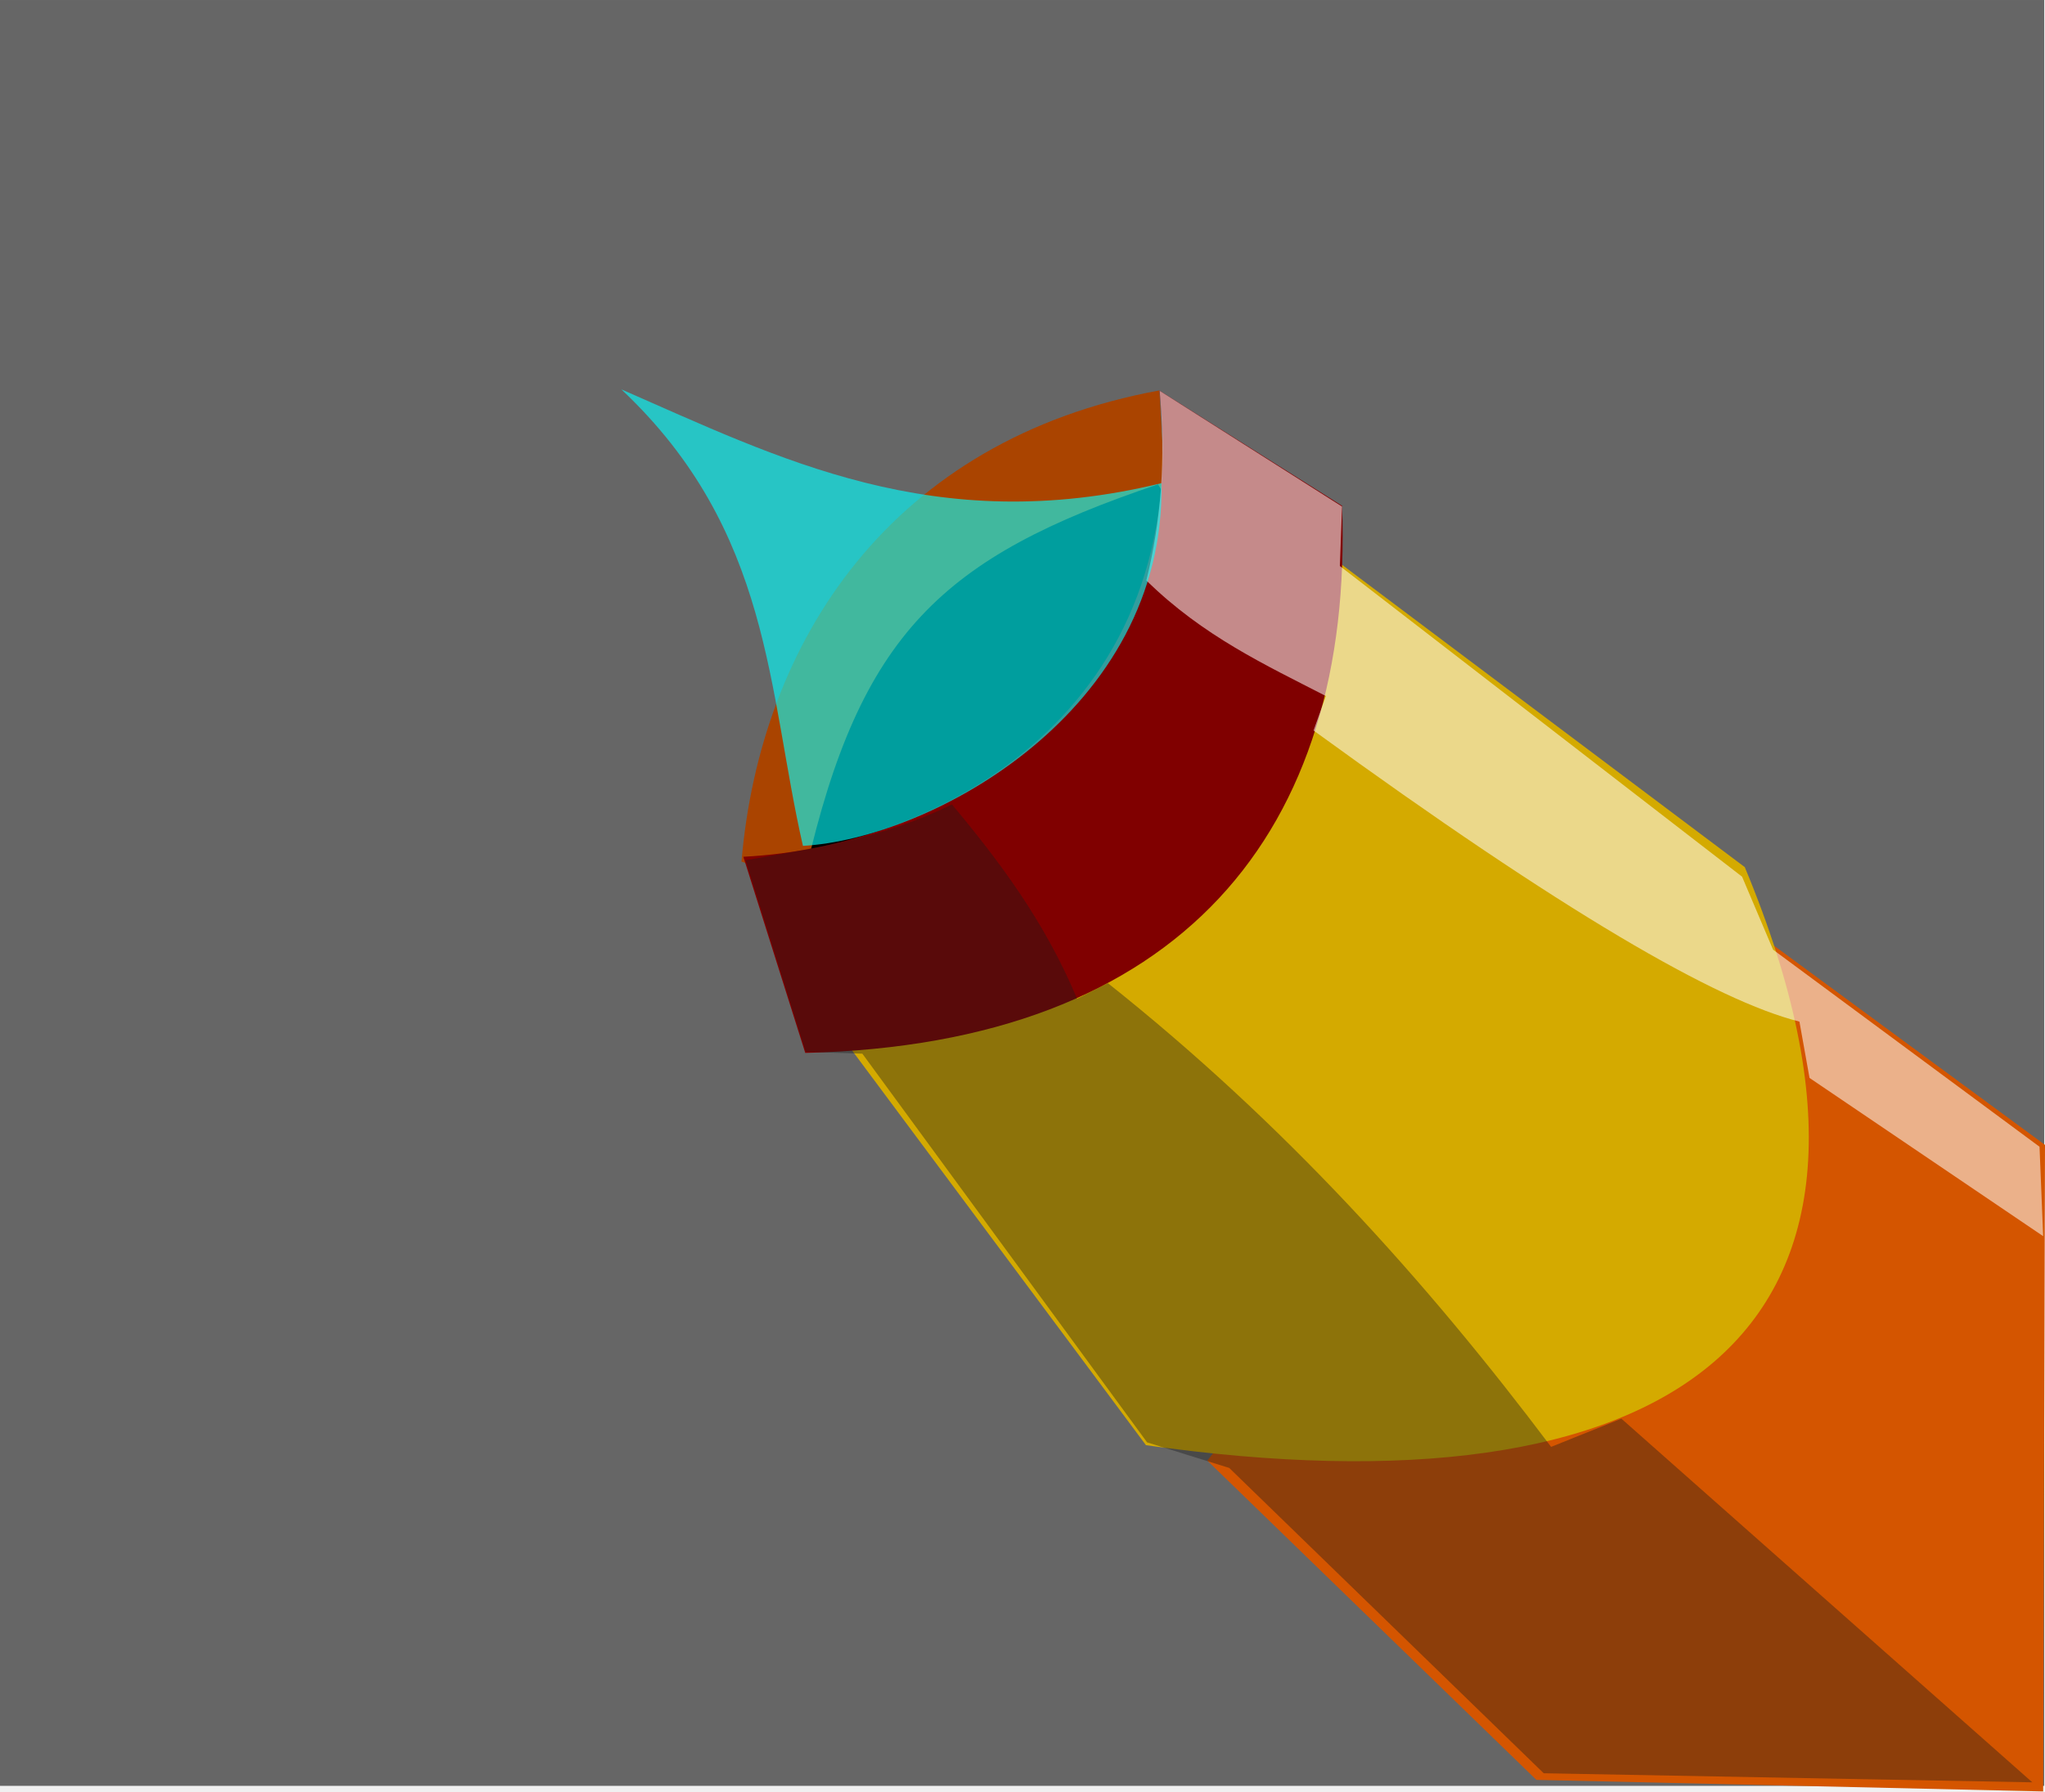
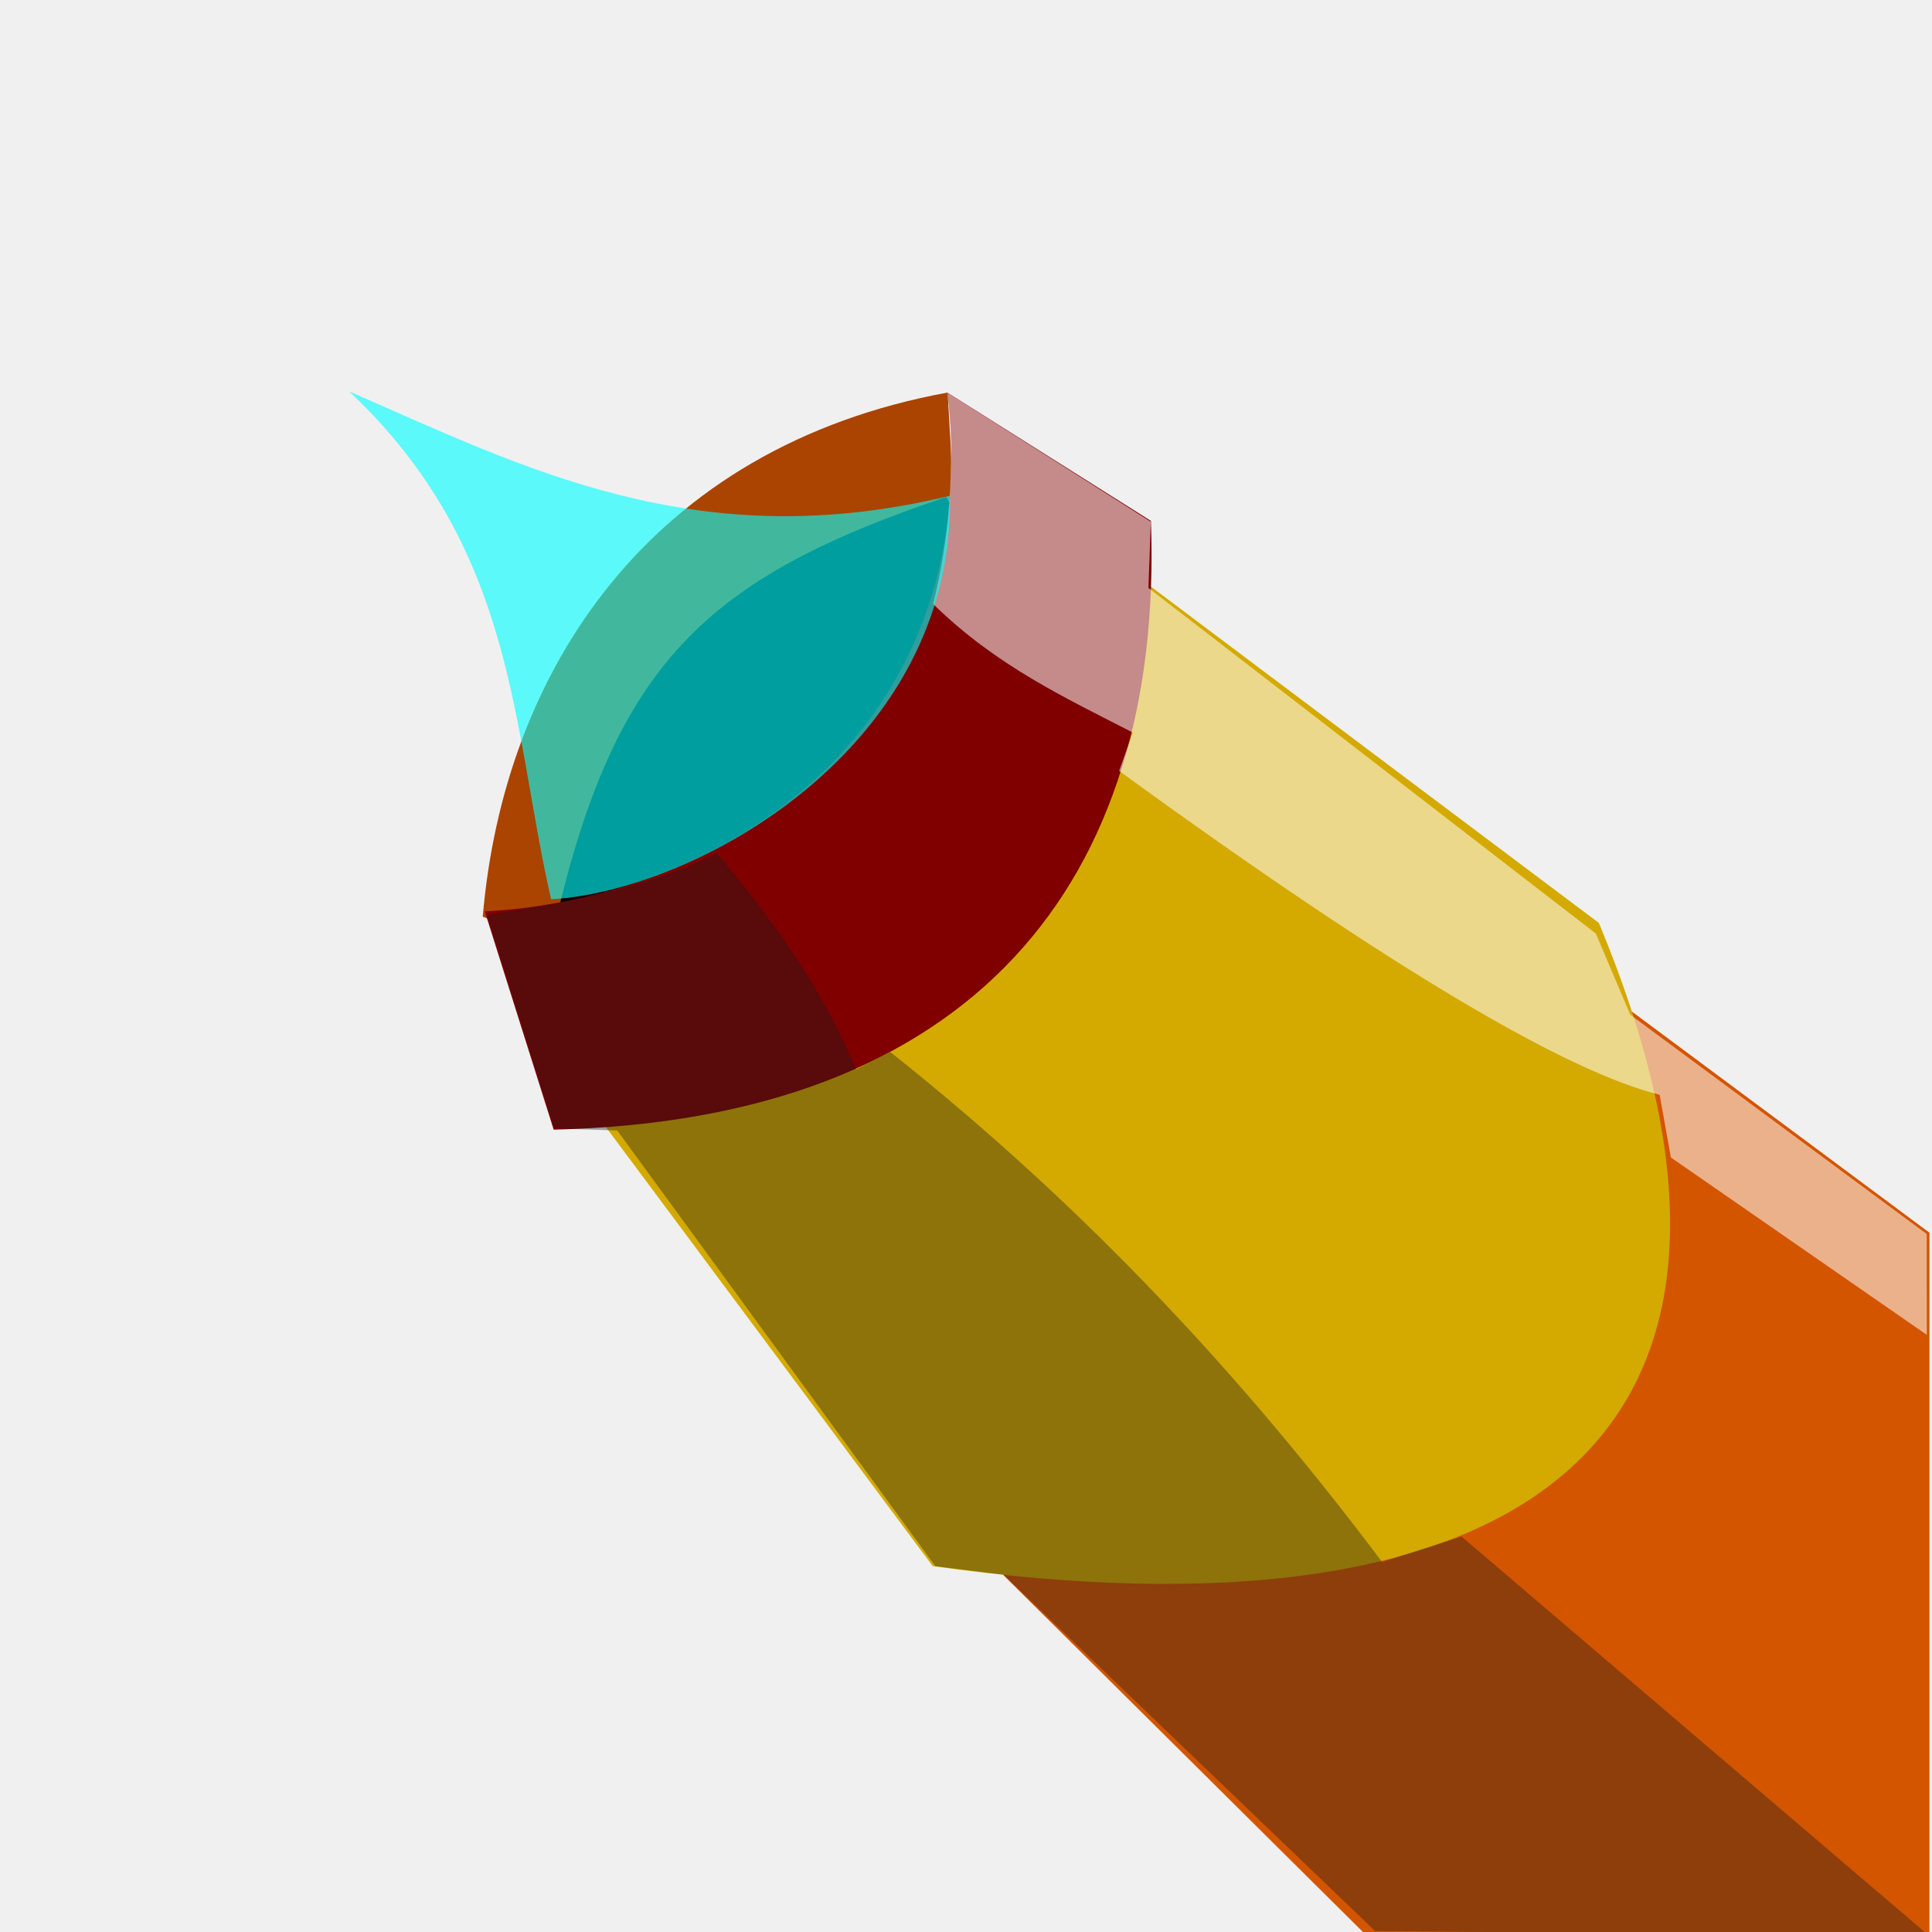
- <svg xmlns="http://www.w3.org/2000/svg" width="37.682" height="33.014" id="svg2" version="1.1">
+ <svg xmlns="http://www.w3.org/2000/svg" width="32.001" height="32" id="svg2" version="1.1">
  <defs id="defs4" />
-   <g id="layer1" transform="translate(-0.1009475,-0.1238628)">
-     <rect style="fill:#666666;fill-opacity:1;fill-rule:nonzero;stroke:none" id="rect2993" width="37.667" height="32.911" x="0.101" y="0.124" />
-     <path style="fill:#aa4400;stroke:none" d="M 21.464,7.319 C 16.522,8.225 14.109,11.94 13.764,16.002 18.277,17.674 21.236,12.844 21.598,9.636" id="path3015" />
-     <path style="fill:#d45500;stroke:none" d="M 22.347,27.041 28.411,32.925 37.749,33.138 37.783,21.223 30.923,16.179 22.347,27.041" id="path3023" />
-     <path style="fill:#d4aa00;stroke:none" d="M 14.958,18.35 21.217,26.757 C 30.755,28.109 35.903,24.868 32.251,16.104 L 24.484,10.273 14.958,18.35 14.958,18.35" id="path3019" />
-     <path style="fill:#000000;stroke:none" d="M 14.949,16.179 C 15.949,11.809 17.454,10.39 21.439,9.05 L 23.323,12.177 19.018,17.726 14.949,16.179" id="path3021" />
-     <path style="fill:#800000;stroke:none" d="M 13.798,15.913 14.939,19.528 C 21.863,19.365 25.047,15.451 24.831,9.445 L 21.466,7.323 C 22.11,13.175 17.466,15.728 13.798,15.913" id="path3017" />
-     <path style="opacity:0.385;fill:#1a1a1a;stroke:none" d="M 13.839,15.977 14.949,19.508 15.991,19.542 21.238,26.705 22.751,27.176 28.546,32.803 37.549,32.97 29.977,26.268 28.682,26.788 C 26.381,23.728 23.766,20.826 20.515,18.242 L 19.947,18.53 C 19.359,17.121 18.525,16.005 17.642,14.949 16.374,15.576 15.107,15.751 13.839,15.977" id="path3795" />
-     <path style="opacity:0.541;fill:#ffffff;stroke:none" d="M 24.83,9.459 24.79,10.555 32.201,16.28 32.772,17.625 37.682,21.257 37.749,22.905 33.444,19.989 33.258,18.951 C 31.735,18.568 28.921,16.943 24.305,13.586 L 24.532,12.951 C 23.428,12.382 22.271,11.849 21.224,10.821 21.498,9.711 21.585,8.584 21.469,7.326" id="path3797" />
-     <path style="opacity:0.619;fill:#00ffff;stroke:none" d="M 21.503,9.028 C 21.579,13.234 17.259,15.583 14.896,15.712 14.242,12.856 14.329,9.919 11.551,7.3 14.44,8.559 17.313,10.048 21.503,9.028 z" id="active" />
+   <g id="layer1">
+     <path style="fill:#aa4400;stroke:none" d="M 15.696,6.502 C 10.754,7.408 8.341,11.123 7.996,15.185 12.51,16.857 15.468,12.027 15.83,8.819" id="path3015" />
+     <path style="fill:#d45500;stroke:none" d="M 16.618,26.088 22.632,32.057 31.959,32.059 31.959,20.418 25.155,15.362" id="path3023" />
+     <path style="fill:#d4aa00;stroke:none" d="M 9.191,17.533 15.449,25.94 C 24.987,27.292 30.135,24.051 26.483,15.287 L 18.716,9.456 9.191,17.533 9.191,17.533" id="path3019" />
+     <path style="fill:#000000;stroke:none" d="M 9.181,15.362 C 10.181,10.992 11.686,9.573 15.671,8.233 L 17.555,11.36 13.25,16.909 9.181,15.362" id="path3021" />
+     <path style="fill:#800000;stroke:none" d="M 8.03,15.096 9.171,18.711 C 16.095,18.548 19.279,14.634 19.064,8.628 L 15.698,6.506 C 16.342,12.358 11.698,14.911 8.03,15.096" id="path3017" />
+     <path style="opacity:0.385;fill:#1a1a1a;stroke:none" d="M 8.071,15.16 9.181,18.691 10.224,18.725 15.493,25.943 16.62,26.082 22.778,31.986 31.951,32.062 24.209,25.451 22.892,25.871 C 20.591,22.812 17.998,20.009 14.747,17.425 L 14.179,17.713 C 13.591,16.304 12.757,15.188 11.874,14.132 10.607,14.759 9.339,14.935 8.071,15.16" id="path3795" />
+     <path style="opacity:0.541;fill:#ffffff;stroke:none" d="M 19.062,8.642 19.022,9.738 26.433,15.463 27.004,16.808 31.914,20.44 31.915,22.11 27.676,19.172 27.49,18.134 C 25.967,17.751 23.153,16.126 18.537,12.769 L 18.764,12.134 C 17.66,11.565 16.503,11.032 15.456,10.004 15.731,8.894 15.818,7.767 15.701,6.509" id="path3797" />
+     <path style="opacity:0.619;fill:#00ffff;stroke:none" d="M 15.735,8.211 C 15.811,12.417 11.491,14.766 9.128,14.895 8.474,12.039 8.561,9.102 5.784,6.483 8.672,7.742 11.545,9.231 15.735,8.211 z" id="active" />
  </g>
</svg>
